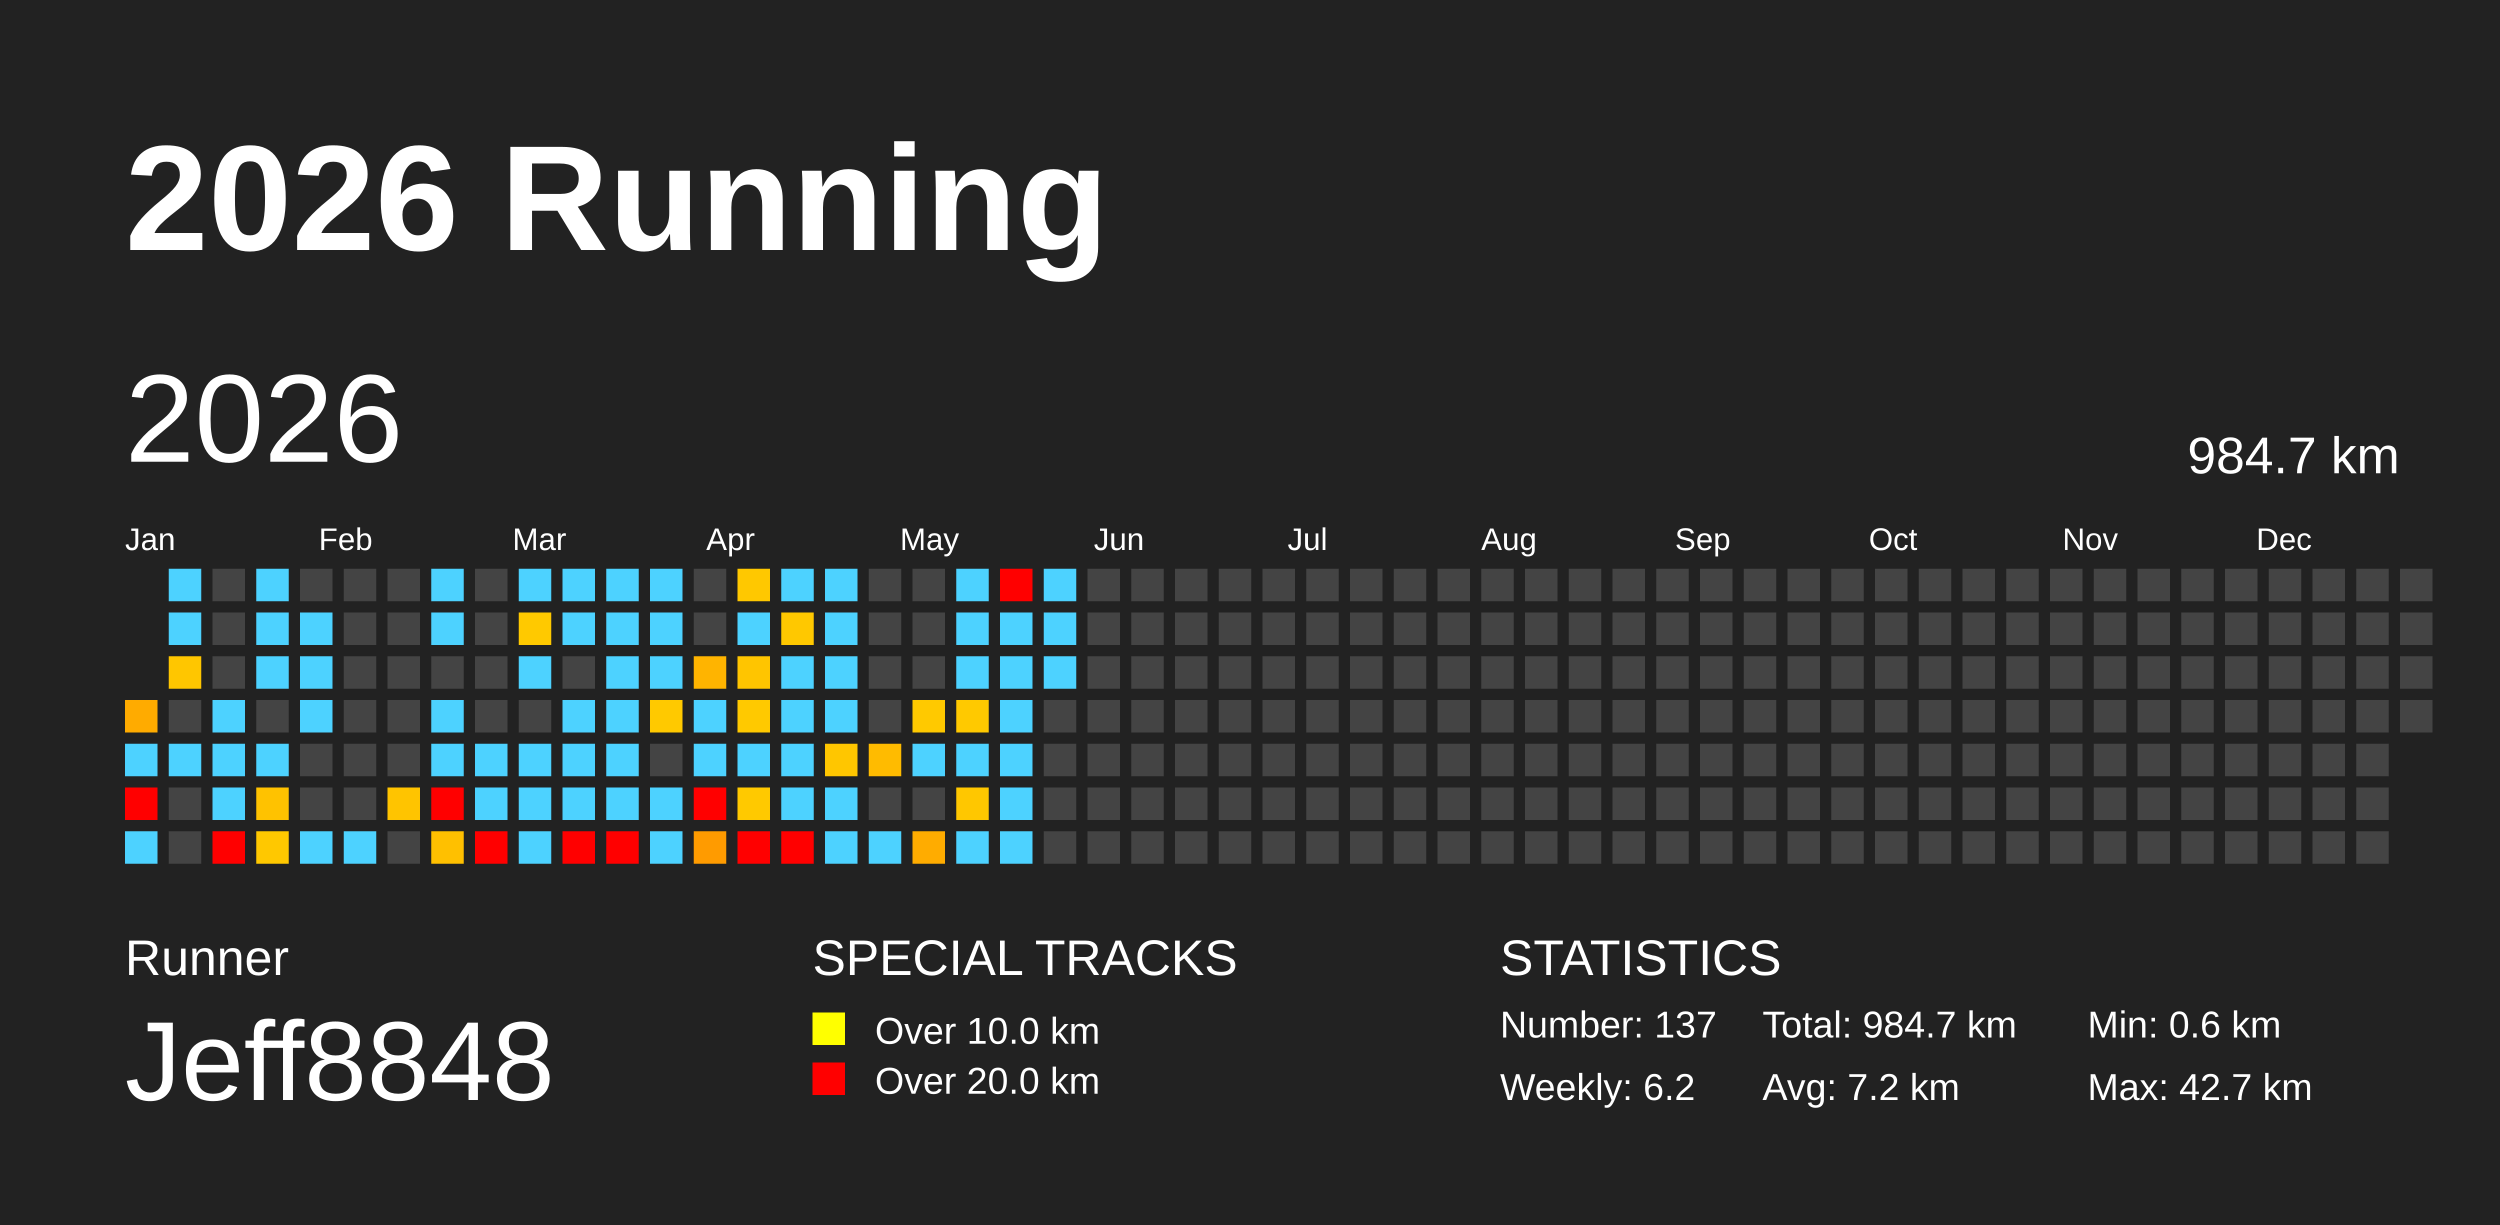
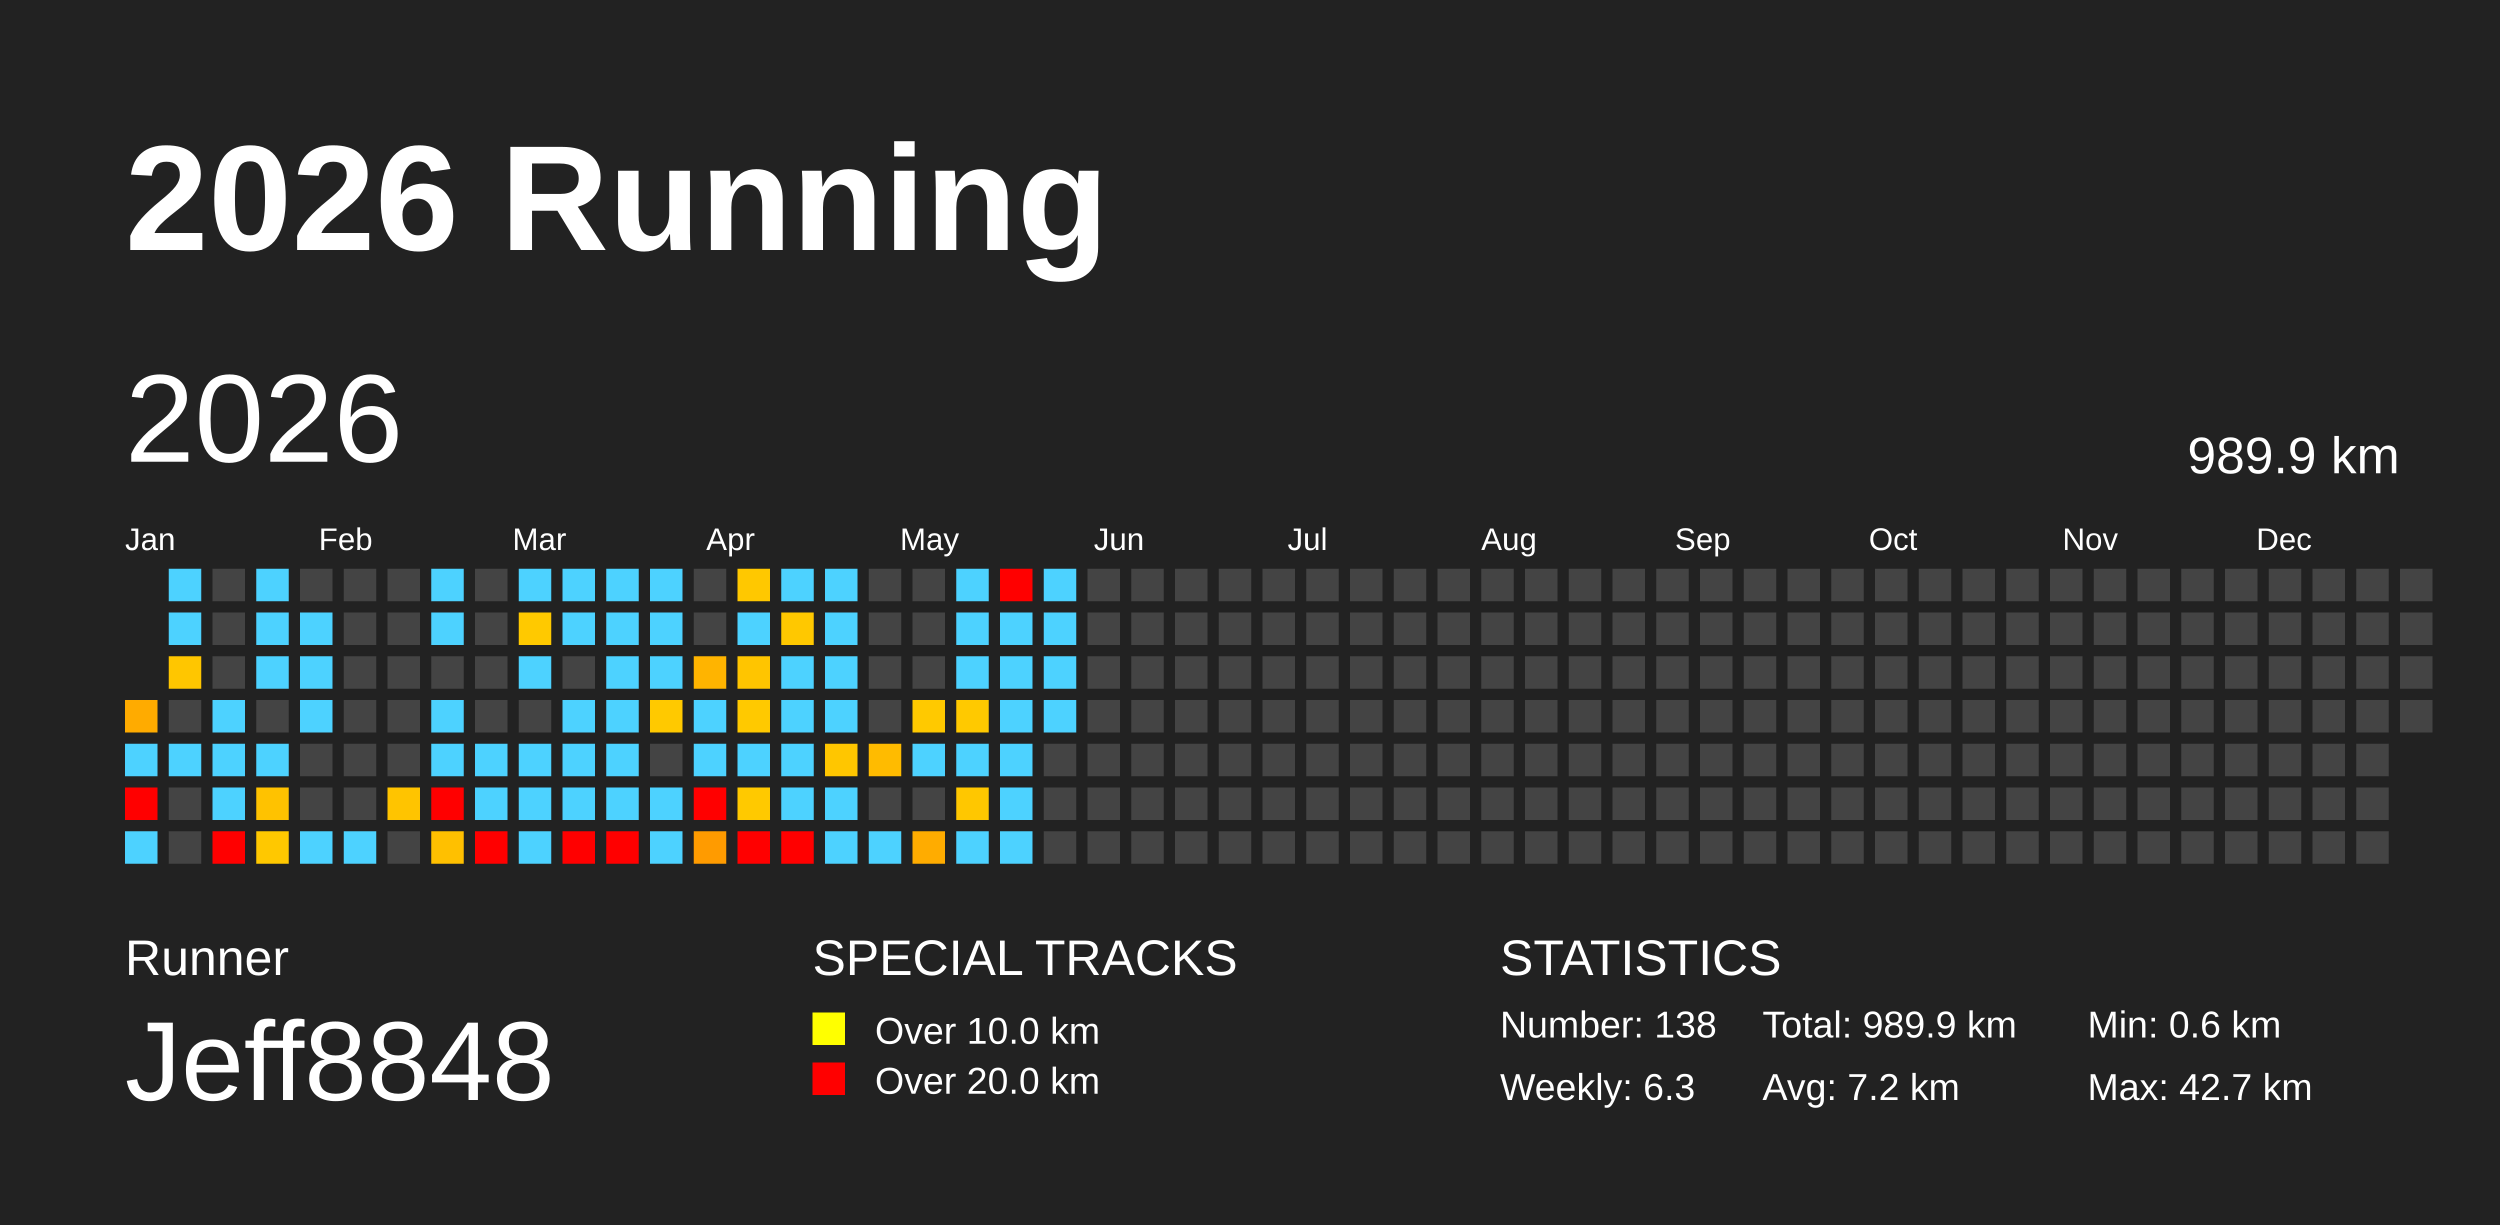
<svg xmlns="http://www.w3.org/2000/svg" baseProfile="full" height="98mm" version="1.1" viewBox="0,0,200,98" width="200mm">
  <defs />
  <rect fill="#222222" height="98" width="200" x="0" y="0" />
  <text fill="#FFFFFF" style="font-size:12px; font-family:Arial; font-weight:bold;" x="10" y="20">2026 Running</text>
  <text fill="#FFFFFF" style="font-size:4px; font-family:Arial" x="10" y="78">Runner</text>
  <text fill="#FFFFFF" style="font-size:9px; font-family:Arial" x="10" y="88">Jeff8848</text>
  <text fill="#FFFFFF" style="font-size:4px; font-family:Arial" x="65" y="78">SPECIAL TRACKS</text>
  <rect fill="yellow" height="2.6" width="2.6" x="65" y="81" />
  <text fill="#FFFFFF" style="font-size:3px; font-family:Arial" x="70" y="83.5">Over 10.0 km</text>
  <rect fill="red" height="2.6" width="2.6" x="65" y="85" />
  <text fill="#FFFFFF" style="font-size:3px; font-family:Arial" x="70" y="87.5">Over 20.0 km</text>
  <text fill="#FFFFFF" style="font-size:4px; font-family:Arial" x="120" y="78">STATISTICS</text>
-   <text fill="#FFFFFF" style="font-size:3px; font-family:Arial" x="120" y="83">Number: 137</text>
-   <text fill="#FFFFFF" style="font-size:3px; font-family:Arial" x="120" y="88">Weekly: 6.2</text>
-   <text fill="#FFFFFF" style="font-size:3px; font-family:Arial" x="141" y="83">Total: 984.7 km</text>
+   <text fill="#FFFFFF" style="font-size:3px; font-family:Arial" x="120" y="83">Number: 138</text>
+   <text fill="#FFFFFF" style="font-size:3px; font-family:Arial" x="120" y="88">Weekly: 6.3</text>
+   <text fill="#FFFFFF" style="font-size:3px; font-family:Arial" x="141" y="83">Total: 989.9 km</text>
  <text fill="#FFFFFF" style="font-size:3px; font-family:Arial" x="141" y="88">Avg: 7.2 km</text>
  <text fill="#FFFFFF" style="font-size:3px; font-family:Arial" x="167" y="83">Min: 0.6 km</text>
  <text fill="#FFFFFF" style="font-size:3px; font-family:Arial" x="167" y="88">Max: 42.7 km</text>
  <text dominant-baseline="hanging" fill="#FFFFFF" style="font-size:10.0px; font-family:Arial;" x="10" y="30">2026</text>
-   <text dominant-baseline="hanging" fill="#FFFFFF" style="font-size:4.125px; font-family:Arial;" x="175" y="35">984.7 km</text>
+   <text dominant-baseline="hanging" fill="#FFFFFF" style="font-size:4.125px; font-family:Arial;" x="175" y="35">989.9 km</text>
  <text fill="#FFFFFF" style="font-size:2.5px; font-family:Arial" x="10.0" y="44">Jan</text>
  <text fill="#FFFFFF" style="font-size:2.5px; font-family:Arial" x="25.5" y="44">Feb</text>
  <text fill="#FFFFFF" style="font-size:2.5px; font-family:Arial" x="41.0" y="44">Mar</text>
  <text fill="#FFFFFF" style="font-size:2.5px; font-family:Arial" x="56.5" y="44">Apr</text>
  <text fill="#FFFFFF" style="font-size:2.5px; font-family:Arial" x="72.0" y="44">May</text>
  <text fill="#FFFFFF" style="font-size:2.5px; font-family:Arial" x="87.5" y="44">Jun</text>
  <text fill="#FFFFFF" style="font-size:2.5px; font-family:Arial" x="103.0" y="44">Jul</text>
  <text fill="#FFFFFF" style="font-size:2.5px; font-family:Arial" x="118.5" y="44">Aug</text>
  <text fill="#FFFFFF" style="font-size:2.5px; font-family:Arial" x="134.0" y="44">Sep</text>
  <text fill="#FFFFFF" style="font-size:2.5px; font-family:Arial" x="149.5" y="44">Oct</text>
  <text fill="#FFFFFF" style="font-size:2.5px; font-family:Arial" x="165.0" y="44">Nov</text>
  <text fill="#FFFFFF" style="font-size:2.5px; font-family:Arial" x="180.5" y="44">Dec</text>
  <rect fill="#ffab00" height="2.6" width="2.6" x="10.0" y="56.0" />
  <rect fill="#4dd2ff" height="2.6" width="2.6" x="10.0" y="59.5" />
  <rect fill="red" height="2.6" width="2.6" x="10.0" y="63.0" />
  <rect fill="#4dd2ff" height="2.6" width="2.6" x="10.0" y="66.5" />
  <rect fill="#4dd2ff" height="2.6" width="2.6" x="13.5" y="45.5" />
  <rect fill="#4dd2ff" height="2.6" width="2.6" x="13.5" y="49.0" />
  <rect fill="#ffc600" height="2.6" width="2.6" x="13.5" y="52.5" />
  <rect fill="#444444" height="2.6" width="2.6" x="13.5" y="56.0" />
  <rect fill="#4dd2ff" height="2.6" width="2.6" x="13.5" y="59.5" />
  <rect fill="#444444" height="2.6" width="2.6" x="13.5" y="63.0" />
  <rect fill="#444444" height="2.6" width="2.6" x="13.5" y="66.5" />
  <rect fill="#444444" height="2.6" width="2.6" x="17.0" y="45.5" />
  <rect fill="#444444" height="2.6" width="2.6" x="17.0" y="49.0" />
  <rect fill="#444444" height="2.6" width="2.6" x="17.0" y="52.5" />
  <rect fill="#4dd2ff" height="2.6" width="2.6" x="17.0" y="56.0" />
  <rect fill="#4dd2ff" height="2.6" width="2.6" x="17.0" y="59.5" />
  <rect fill="#4dd2ff" height="2.6" width="2.6" x="17.0" y="63.0" />
  <rect fill="red" height="2.6" width="2.6" x="17.0" y="66.5" />
  <rect fill="#4dd2ff" height="2.6" width="2.6" x="20.5" y="45.5" />
  <rect fill="#4dd2ff" height="2.6" width="2.6" x="20.5" y="49.0" />
  <rect fill="#4dd2ff" height="2.6" width="2.6" x="20.5" y="52.5" />
  <rect fill="#444444" height="2.6" width="2.6" x="20.5" y="56.0" />
  <rect fill="#4dd2ff" height="2.6" width="2.6" x="20.5" y="59.5" />
  <rect fill="#ffc200" height="2.6" width="2.6" x="20.5" y="63.0" />
  <rect fill="#ffc800" height="2.6" width="2.6" x="20.5" y="66.5" />
  <rect fill="#444444" height="2.6" width="2.6" x="24.0" y="45.5" />
  <rect fill="#4dd2ff" height="2.6" width="2.6" x="24.0" y="49.0" />
  <rect fill="#4dd2ff" height="2.6" width="2.6" x="24.0" y="52.5" />
  <rect fill="#4dd2ff" height="2.6" width="2.6" x="24.0" y="56.0" />
  <rect fill="#444444" height="2.6" width="2.6" x="24.0" y="59.5" />
  <rect fill="#444444" height="2.6" width="2.6" x="24.0" y="63.0" />
  <rect fill="#4dd2ff" height="2.6" width="2.6" x="24.0" y="66.5" />
  <rect fill="#444444" height="2.6" width="2.6" x="27.5" y="45.5" />
  <rect fill="#444444" height="2.6" width="2.6" x="27.5" y="49.0" />
  <rect fill="#444444" height="2.6" width="2.6" x="27.5" y="52.5" />
  <rect fill="#444444" height="2.6" width="2.6" x="27.5" y="56.0" />
  <rect fill="#444444" height="2.6" width="2.6" x="27.5" y="59.5" />
  <rect fill="#444444" height="2.6" width="2.6" x="27.5" y="63.0" />
  <rect fill="#4dd2ff" height="2.6" width="2.6" x="27.5" y="66.5" />
  <rect fill="#444444" height="2.6" width="2.6" x="31.0" y="45.5" />
  <rect fill="#444444" height="2.6" width="2.6" x="31.0" y="49.0" />
  <rect fill="#444444" height="2.6" width="2.6" x="31.0" y="52.5" />
  <rect fill="#444444" height="2.6" width="2.6" x="31.0" y="56.0" />
  <rect fill="#444444" height="2.6" width="2.6" x="31.0" y="59.5" />
  <rect fill="#ffc400" height="2.6" width="2.6" x="31.0" y="63.0" />
  <rect fill="#444444" height="2.6" width="2.6" x="31.0" y="66.5" />
  <rect fill="#4dd2ff" height="2.6" width="2.6" x="34.5" y="45.5" />
  <rect fill="#4dd2ff" height="2.6" width="2.6" x="34.5" y="49.0" />
  <rect fill="#444444" height="2.6" width="2.6" x="34.5" y="52.5" />
  <rect fill="#4dd2ff" height="2.6" width="2.6" x="34.5" y="56.0" />
  <rect fill="#4dd2ff" height="2.6" width="2.6" x="34.5" y="59.5" />
  <rect fill="red" height="2.6" width="2.6" x="34.5" y="63.0" />
  <rect fill="#ffc000" height="2.6" width="2.6" x="34.5" y="66.5" />
  <rect fill="#444444" height="2.6" width="2.6" x="38.0" y="45.5" />
  <rect fill="#444444" height="2.6" width="2.6" x="38.0" y="49.0" />
  <rect fill="#444444" height="2.6" width="2.6" x="38.0" y="52.5" />
  <rect fill="#444444" height="2.6" width="2.6" x="38.0" y="56.0" />
  <rect fill="#4dd2ff" height="2.6" width="2.6" x="38.0" y="59.5" />
  <rect fill="#4dd2ff" height="2.6" width="2.6" x="38.0" y="63.0" />
  <rect fill="red" height="2.6" width="2.6" x="38.0" y="66.5" />
  <rect fill="#4dd2ff" height="2.6" width="2.6" x="41.5" y="45.5" />
  <rect fill="#ffc900" height="2.6" width="2.6" x="41.5" y="49.0" />
  <rect fill="#4dd2ff" height="2.6" width="2.6" x="41.5" y="52.5" />
  <rect fill="#444444" height="2.6" width="2.6" x="41.5" y="56.0" />
  <rect fill="#4dd2ff" height="2.6" width="2.6" x="41.5" y="59.5" />
  <rect fill="#4dd2ff" height="2.6" width="2.6" x="41.5" y="63.0" />
  <rect fill="#4dd2ff" height="2.6" width="2.6" x="41.5" y="66.5" />
  <rect fill="#4dd2ff" height="2.6" width="2.6" x="45.0" y="45.5" />
  <rect fill="#4dd2ff" height="2.6" width="2.6" x="45.0" y="49.0" />
  <rect fill="#444444" height="2.6" width="2.6" x="45.0" y="52.5" />
  <rect fill="#4dd2ff" height="2.6" width="2.6" x="45.0" y="56.0" />
  <rect fill="#4dd2ff" height="2.6" width="2.6" x="45.0" y="59.5" />
  <rect fill="#4dd2ff" height="2.6" width="2.6" x="45.0" y="63.0" />
  <rect fill="red" height="2.6" width="2.6" x="45.0" y="66.5" />
  <rect fill="#4dd2ff" height="2.6" width="2.6" x="48.5" y="45.5" />
  <rect fill="#4dd2ff" height="2.6" width="2.6" x="48.5" y="49.0" />
  <rect fill="#4dd2ff" height="2.6" width="2.6" x="48.5" y="52.5" />
  <rect fill="#4dd2ff" height="2.6" width="2.6" x="48.5" y="56.0" />
  <rect fill="#4dd2ff" height="2.6" width="2.6" x="48.5" y="59.5" />
  <rect fill="#4dd2ff" height="2.6" width="2.6" x="48.5" y="63.0" />
  <rect fill="red" height="2.6" width="2.6" x="48.5" y="66.5" />
  <rect fill="#4dd2ff" height="2.6" width="2.6" x="52.0" y="45.5" />
  <rect fill="#4dd2ff" height="2.6" width="2.6" x="52.0" y="49.0" />
  <rect fill="#4dd2ff" height="2.6" width="2.6" x="52.0" y="52.5" />
  <rect fill="#ffc900" height="2.6" width="2.6" x="52.0" y="56.0" />
  <rect fill="#444444" height="2.6" width="2.6" x="52.0" y="59.5" />
  <rect fill="#4dd2ff" height="2.6" width="2.6" x="52.0" y="63.0" />
  <rect fill="#4dd2ff" height="2.6" width="2.6" x="52.0" y="66.5" />
  <rect fill="#444444" height="2.6" width="2.6" x="55.5" y="45.5" />
  <rect fill="#444444" height="2.6" width="2.6" x="55.5" y="49.0" />
  <rect fill="#ffb400" height="2.6" width="2.6" x="55.5" y="52.5" />
  <rect fill="#4dd2ff" height="2.6" width="2.6" x="55.5" y="56.0" />
  <rect fill="#4dd2ff" height="2.6" width="2.6" x="55.5" y="59.5" />
  <rect fill="red" height="2.6" width="2.6" x="55.5" y="63.0" />
  <rect fill="#ff9b00" height="2.6" width="2.6" x="55.5" y="66.5" />
  <rect fill="#ffc800" height="2.6" width="2.6" x="59.0" y="45.5" />
  <rect fill="#4dd2ff" height="2.6" width="2.6" x="59.0" y="49.0" />
  <rect fill="#ffc500" height="2.6" width="2.6" x="59.0" y="52.5" />
  <rect fill="#ffc900" height="2.6" width="2.6" x="59.0" y="56.0" />
  <rect fill="#4dd2ff" height="2.6" width="2.6" x="59.0" y="59.5" />
  <rect fill="#ffc900" height="2.6" width="2.6" x="59.0" y="63.0" />
  <rect fill="red" height="2.6" width="2.6" x="59.0" y="66.5" />
  <rect fill="#4dd2ff" height="2.6" width="2.6" x="62.5" y="45.5" />
  <rect fill="#ffc800" height="2.6" width="2.6" x="62.5" y="49.0" />
  <rect fill="#4dd2ff" height="2.6" width="2.6" x="62.5" y="52.5" />
  <rect fill="#4dd2ff" height="2.6" width="2.6" x="62.5" y="56.0" />
  <rect fill="#4dd2ff" height="2.6" width="2.6" x="62.5" y="59.5" />
  <rect fill="#4dd2ff" height="2.6" width="2.6" x="62.5" y="63.0" />
  <rect fill="red" height="2.6" width="2.6" x="62.5" y="66.5" />
  <rect fill="#4dd2ff" height="2.6" width="2.6" x="66.0" y="45.5" />
  <rect fill="#4dd2ff" height="2.6" width="2.6" x="66.0" y="49.0" />
  <rect fill="#4dd2ff" height="2.6" width="2.6" x="66.0" y="52.5" />
  <rect fill="#4dd2ff" height="2.6" width="2.6" x="66.0" y="56.0" />
  <rect fill="#ffc600" height="2.6" width="2.6" x="66.0" y="59.5" />
  <rect fill="#4dd2ff" height="2.6" width="2.6" x="66.0" y="63.0" />
  <rect fill="#4dd2ff" height="2.6" width="2.6" x="66.0" y="66.5" />
  <rect fill="#444444" height="2.6" width="2.6" x="69.5" y="45.5" />
  <rect fill="#444444" height="2.6" width="2.6" x="69.5" y="49.0" />
  <rect fill="#444444" height="2.6" width="2.6" x="69.5" y="52.5" />
  <rect fill="#444444" height="2.6" width="2.6" x="69.5" y="56.0" />
  <rect fill="#ffbb00" height="2.6" width="2.6" x="69.5" y="59.5" />
  <rect fill="#444444" height="2.6" width="2.6" x="69.5" y="63.0" />
  <rect fill="#4dd2ff" height="2.6" width="2.6" x="69.5" y="66.5" />
  <rect fill="#444444" height="2.6" width="2.6" x="73.0" y="45.5" />
  <rect fill="#444444" height="2.6" width="2.6" x="73.0" y="49.0" />
  <rect fill="#444444" height="2.6" width="2.6" x="73.0" y="52.5" />
  <rect fill="#ffc900" height="2.6" width="2.6" x="73.0" y="56.0" />
  <rect fill="#4dd2ff" height="2.6" width="2.6" x="73.0" y="59.5" />
  <rect fill="#444444" height="2.6" width="2.6" x="73.0" y="63.0" />
  <rect fill="#ffac00" height="2.6" width="2.6" x="73.0" y="66.5" />
  <rect fill="#4dd2ff" height="2.6" width="2.6" x="76.5" y="45.5" />
  <rect fill="#4dd2ff" height="2.6" width="2.6" x="76.5" y="49.0" />
  <rect fill="#4dd2ff" height="2.6" width="2.6" x="76.5" y="52.5" />
  <rect fill="#ffc900" height="2.6" width="2.6" x="76.5" y="56.0" />
  <rect fill="#4dd2ff" height="2.6" width="2.6" x="76.5" y="59.5" />
  <rect fill="#ffc700" height="2.6" width="2.6" x="76.5" y="63.0" />
  <rect fill="#4dd2ff" height="2.6" width="2.6" x="76.5" y="66.5" />
  <rect fill="red" height="2.6" width="2.6" x="80.0" y="45.5" />
  <rect fill="#4dd2ff" height="2.6" width="2.6" x="80.0" y="49.0" />
  <rect fill="#4dd2ff" height="2.6" width="2.6" x="80.0" y="52.5" />
  <rect fill="#4dd2ff" height="2.6" width="2.6" x="80.0" y="56.0" />
  <rect fill="#4dd2ff" height="2.6" width="2.6" x="80.0" y="59.5" />
  <rect fill="#4dd2ff" height="2.6" width="2.6" x="80.0" y="63.0" />
  <rect fill="#4dd2ff" height="2.6" width="2.6" x="80.0" y="66.5" />
  <rect fill="#4dd2ff" height="2.6" width="2.6" x="83.5" y="45.5" />
  <rect fill="#4dd2ff" height="2.6" width="2.6" x="83.5" y="49.0" />
  <rect fill="#4dd2ff" height="2.6" width="2.6" x="83.5" y="52.5" />
-   <rect fill="#444444" height="2.6" width="2.6" x="83.5" y="56.0" />
+   <rect fill="#4dd2ff" height="2.6" width="2.6" x="83.5" y="56.0" />
  <rect fill="#444444" height="2.6" width="2.6" x="83.5" y="59.5" />
  <rect fill="#444444" height="2.6" width="2.6" x="83.5" y="63.0" />
  <rect fill="#444444" height="2.6" width="2.6" x="83.5" y="66.5" />
  <rect fill="#444444" height="2.6" width="2.6" x="87.0" y="45.5" />
  <rect fill="#444444" height="2.6" width="2.6" x="87.0" y="49.0" />
  <rect fill="#444444" height="2.6" width="2.6" x="87.0" y="52.5" />
  <rect fill="#444444" height="2.6" width="2.6" x="87.0" y="56.0" />
  <rect fill="#444444" height="2.6" width="2.6" x="87.0" y="59.5" />
  <rect fill="#444444" height="2.6" width="2.6" x="87.0" y="63.0" />
  <rect fill="#444444" height="2.6" width="2.6" x="87.0" y="66.5" />
  <rect fill="#444444" height="2.6" width="2.6" x="90.5" y="45.5" />
  <rect fill="#444444" height="2.6" width="2.6" x="90.5" y="49.0" />
  <rect fill="#444444" height="2.6" width="2.6" x="90.5" y="52.5" />
  <rect fill="#444444" height="2.6" width="2.6" x="90.5" y="56.0" />
  <rect fill="#444444" height="2.6" width="2.6" x="90.5" y="59.5" />
  <rect fill="#444444" height="2.6" width="2.6" x="90.5" y="63.0" />
  <rect fill="#444444" height="2.6" width="2.6" x="90.5" y="66.5" />
  <rect fill="#444444" height="2.6" width="2.6" x="94.0" y="45.5" />
  <rect fill="#444444" height="2.6" width="2.6" x="94.0" y="49.0" />
  <rect fill="#444444" height="2.6" width="2.6" x="94.0" y="52.5" />
  <rect fill="#444444" height="2.6" width="2.6" x="94.0" y="56.0" />
  <rect fill="#444444" height="2.6" width="2.6" x="94.0" y="59.5" />
  <rect fill="#444444" height="2.6" width="2.6" x="94.0" y="63.0" />
  <rect fill="#444444" height="2.6" width="2.6" x="94.0" y="66.5" />
  <rect fill="#444444" height="2.6" width="2.6" x="97.5" y="45.5" />
  <rect fill="#444444" height="2.6" width="2.6" x="97.5" y="49.0" />
  <rect fill="#444444" height="2.6" width="2.6" x="97.5" y="52.5" />
  <rect fill="#444444" height="2.6" width="2.6" x="97.5" y="56.0" />
  <rect fill="#444444" height="2.6" width="2.6" x="97.5" y="59.5" />
  <rect fill="#444444" height="2.6" width="2.6" x="97.5" y="63.0" />
  <rect fill="#444444" height="2.6" width="2.6" x="97.5" y="66.5" />
  <rect fill="#444444" height="2.6" width="2.6" x="101.0" y="45.5" />
  <rect fill="#444444" height="2.6" width="2.6" x="101.0" y="49.0" />
  <rect fill="#444444" height="2.6" width="2.6" x="101.0" y="52.5" />
  <rect fill="#444444" height="2.6" width="2.6" x="101.0" y="56.0" />
  <rect fill="#444444" height="2.6" width="2.6" x="101.0" y="59.5" />
  <rect fill="#444444" height="2.6" width="2.6" x="101.0" y="63.0" />
  <rect fill="#444444" height="2.6" width="2.6" x="101.0" y="66.5" />
  <rect fill="#444444" height="2.6" width="2.6" x="104.5" y="45.5" />
  <rect fill="#444444" height="2.6" width="2.6" x="104.5" y="49.0" />
  <rect fill="#444444" height="2.6" width="2.6" x="104.5" y="52.5" />
  <rect fill="#444444" height="2.6" width="2.6" x="104.5" y="56.0" />
  <rect fill="#444444" height="2.6" width="2.6" x="104.5" y="59.5" />
  <rect fill="#444444" height="2.6" width="2.6" x="104.5" y="63.0" />
  <rect fill="#444444" height="2.6" width="2.6" x="104.5" y="66.5" />
  <rect fill="#444444" height="2.6" width="2.6" x="108.0" y="45.5" />
  <rect fill="#444444" height="2.6" width="2.6" x="108.0" y="49.0" />
  <rect fill="#444444" height="2.6" width="2.6" x="108.0" y="52.5" />
  <rect fill="#444444" height="2.6" width="2.6" x="108.0" y="56.0" />
  <rect fill="#444444" height="2.6" width="2.6" x="108.0" y="59.5" />
  <rect fill="#444444" height="2.6" width="2.6" x="108.0" y="63.0" />
  <rect fill="#444444" height="2.6" width="2.6" x="108.0" y="66.5" />
  <rect fill="#444444" height="2.6" width="2.6" x="111.5" y="45.5" />
  <rect fill="#444444" height="2.6" width="2.6" x="111.5" y="49.0" />
  <rect fill="#444444" height="2.6" width="2.6" x="111.5" y="52.5" />
  <rect fill="#444444" height="2.6" width="2.6" x="111.5" y="56.0" />
  <rect fill="#444444" height="2.6" width="2.6" x="111.5" y="59.5" />
  <rect fill="#444444" height="2.6" width="2.6" x="111.5" y="63.0" />
  <rect fill="#444444" height="2.6" width="2.6" x="111.5" y="66.5" />
  <rect fill="#444444" height="2.6" width="2.6" x="115.0" y="45.5" />
  <rect fill="#444444" height="2.6" width="2.6" x="115.0" y="49.0" />
  <rect fill="#444444" height="2.6" width="2.6" x="115.0" y="52.5" />
  <rect fill="#444444" height="2.6" width="2.6" x="115.0" y="56.0" />
  <rect fill="#444444" height="2.6" width="2.6" x="115.0" y="59.5" />
  <rect fill="#444444" height="2.6" width="2.6" x="115.0" y="63.0" />
  <rect fill="#444444" height="2.6" width="2.6" x="115.0" y="66.5" />
  <rect fill="#444444" height="2.6" width="2.6" x="118.5" y="45.5" />
  <rect fill="#444444" height="2.6" width="2.6" x="118.5" y="49.0" />
  <rect fill="#444444" height="2.6" width="2.6" x="118.5" y="52.5" />
  <rect fill="#444444" height="2.6" width="2.6" x="118.5" y="56.0" />
  <rect fill="#444444" height="2.6" width="2.6" x="118.5" y="59.5" />
  <rect fill="#444444" height="2.6" width="2.6" x="118.5" y="63.0" />
  <rect fill="#444444" height="2.6" width="2.6" x="118.5" y="66.5" />
  <rect fill="#444444" height="2.6" width="2.6" x="122.0" y="45.5" />
  <rect fill="#444444" height="2.6" width="2.6" x="122.0" y="49.0" />
  <rect fill="#444444" height="2.6" width="2.6" x="122.0" y="52.5" />
  <rect fill="#444444" height="2.6" width="2.6" x="122.0" y="56.0" />
  <rect fill="#444444" height="2.6" width="2.6" x="122.0" y="59.5" />
  <rect fill="#444444" height="2.6" width="2.6" x="122.0" y="63.0" />
  <rect fill="#444444" height="2.6" width="2.6" x="122.0" y="66.5" />
  <rect fill="#444444" height="2.6" width="2.6" x="125.5" y="45.5" />
  <rect fill="#444444" height="2.6" width="2.6" x="125.5" y="49.0" />
  <rect fill="#444444" height="2.6" width="2.6" x="125.5" y="52.5" />
  <rect fill="#444444" height="2.6" width="2.6" x="125.5" y="56.0" />
  <rect fill="#444444" height="2.6" width="2.6" x="125.5" y="59.5" />
  <rect fill="#444444" height="2.6" width="2.6" x="125.5" y="63.0" />
  <rect fill="#444444" height="2.6" width="2.6" x="125.5" y="66.5" />
  <rect fill="#444444" height="2.6" width="2.6" x="129.0" y="45.5" />
  <rect fill="#444444" height="2.6" width="2.6" x="129.0" y="49.0" />
  <rect fill="#444444" height="2.6" width="2.6" x="129.0" y="52.5" />
  <rect fill="#444444" height="2.6" width="2.6" x="129.0" y="56.0" />
  <rect fill="#444444" height="2.6" width="2.6" x="129.0" y="59.5" />
  <rect fill="#444444" height="2.6" width="2.6" x="129.0" y="63.0" />
  <rect fill="#444444" height="2.6" width="2.6" x="129.0" y="66.5" />
  <rect fill="#444444" height="2.6" width="2.6" x="132.5" y="45.5" />
  <rect fill="#444444" height="2.6" width="2.6" x="132.5" y="49.0" />
  <rect fill="#444444" height="2.6" width="2.6" x="132.5" y="52.5" />
  <rect fill="#444444" height="2.6" width="2.6" x="132.5" y="56.0" />
  <rect fill="#444444" height="2.6" width="2.6" x="132.5" y="59.5" />
  <rect fill="#444444" height="2.6" width="2.6" x="132.5" y="63.0" />
  <rect fill="#444444" height="2.6" width="2.6" x="132.5" y="66.5" />
  <rect fill="#444444" height="2.6" width="2.6" x="136.0" y="45.5" />
  <rect fill="#444444" height="2.6" width="2.6" x="136.0" y="49.0" />
  <rect fill="#444444" height="2.6" width="2.6" x="136.0" y="52.5" />
  <rect fill="#444444" height="2.6" width="2.6" x="136.0" y="56.0" />
  <rect fill="#444444" height="2.6" width="2.6" x="136.0" y="59.5" />
  <rect fill="#444444" height="2.6" width="2.6" x="136.0" y="63.0" />
  <rect fill="#444444" height="2.6" width="2.6" x="136.0" y="66.5" />
  <rect fill="#444444" height="2.6" width="2.6" x="139.5" y="45.5" />
  <rect fill="#444444" height="2.6" width="2.6" x="139.5" y="49.0" />
  <rect fill="#444444" height="2.6" width="2.6" x="139.5" y="52.5" />
  <rect fill="#444444" height="2.6" width="2.6" x="139.5" y="56.0" />
  <rect fill="#444444" height="2.6" width="2.6" x="139.5" y="59.5" />
  <rect fill="#444444" height="2.6" width="2.6" x="139.5" y="63.0" />
  <rect fill="#444444" height="2.6" width="2.6" x="139.5" y="66.5" />
  <rect fill="#444444" height="2.6" width="2.6" x="143.0" y="45.5" />
  <rect fill="#444444" height="2.6" width="2.6" x="143.0" y="49.0" />
  <rect fill="#444444" height="2.6" width="2.6" x="143.0" y="52.5" />
  <rect fill="#444444" height="2.6" width="2.6" x="143.0" y="56.0" />
  <rect fill="#444444" height="2.6" width="2.6" x="143.0" y="59.5" />
  <rect fill="#444444" height="2.6" width="2.6" x="143.0" y="63.0" />
  <rect fill="#444444" height="2.6" width="2.6" x="143.0" y="66.5" />
  <rect fill="#444444" height="2.6" width="2.6" x="146.5" y="45.5" />
  <rect fill="#444444" height="2.6" width="2.6" x="146.5" y="49.0" />
  <rect fill="#444444" height="2.6" width="2.6" x="146.5" y="52.5" />
  <rect fill="#444444" height="2.6" width="2.6" x="146.5" y="56.0" />
  <rect fill="#444444" height="2.6" width="2.6" x="146.5" y="59.5" />
  <rect fill="#444444" height="2.6" width="2.6" x="146.5" y="63.0" />
  <rect fill="#444444" height="2.6" width="2.6" x="146.5" y="66.5" />
  <rect fill="#444444" height="2.6" width="2.6" x="150.0" y="45.5" />
  <rect fill="#444444" height="2.6" width="2.6" x="150.0" y="49.0" />
  <rect fill="#444444" height="2.6" width="2.6" x="150.0" y="52.5" />
  <rect fill="#444444" height="2.6" width="2.6" x="150.0" y="56.0" />
  <rect fill="#444444" height="2.6" width="2.6" x="150.0" y="59.5" />
  <rect fill="#444444" height="2.6" width="2.6" x="150.0" y="63.0" />
  <rect fill="#444444" height="2.6" width="2.6" x="150.0" y="66.5" />
  <rect fill="#444444" height="2.6" width="2.6" x="153.5" y="45.5" />
  <rect fill="#444444" height="2.6" width="2.6" x="153.5" y="49.0" />
  <rect fill="#444444" height="2.6" width="2.6" x="153.5" y="52.5" />
  <rect fill="#444444" height="2.6" width="2.6" x="153.5" y="56.0" />
  <rect fill="#444444" height="2.6" width="2.6" x="153.5" y="59.5" />
  <rect fill="#444444" height="2.6" width="2.6" x="153.5" y="63.0" />
  <rect fill="#444444" height="2.6" width="2.6" x="153.5" y="66.5" />
  <rect fill="#444444" height="2.6" width="2.6" x="157.0" y="45.5" />
  <rect fill="#444444" height="2.6" width="2.6" x="157.0" y="49.0" />
  <rect fill="#444444" height="2.6" width="2.6" x="157.0" y="52.5" />
  <rect fill="#444444" height="2.6" width="2.6" x="157.0" y="56.0" />
  <rect fill="#444444" height="2.6" width="2.6" x="157.0" y="59.5" />
  <rect fill="#444444" height="2.6" width="2.6" x="157.0" y="63.0" />
  <rect fill="#444444" height="2.6" width="2.6" x="157.0" y="66.5" />
  <rect fill="#444444" height="2.6" width="2.6" x="160.5" y="45.5" />
  <rect fill="#444444" height="2.6" width="2.6" x="160.5" y="49.0" />
  <rect fill="#444444" height="2.6" width="2.6" x="160.5" y="52.5" />
  <rect fill="#444444" height="2.6" width="2.6" x="160.5" y="56.0" />
  <rect fill="#444444" height="2.6" width="2.6" x="160.5" y="59.5" />
  <rect fill="#444444" height="2.6" width="2.6" x="160.5" y="63.0" />
  <rect fill="#444444" height="2.6" width="2.6" x="160.5" y="66.5" />
  <rect fill="#444444" height="2.6" width="2.6" x="164.0" y="45.5" />
  <rect fill="#444444" height="2.6" width="2.6" x="164.0" y="49.0" />
  <rect fill="#444444" height="2.6" width="2.6" x="164.0" y="52.5" />
  <rect fill="#444444" height="2.6" width="2.6" x="164.0" y="56.0" />
  <rect fill="#444444" height="2.6" width="2.6" x="164.0" y="59.5" />
  <rect fill="#444444" height="2.6" width="2.6" x="164.0" y="63.0" />
  <rect fill="#444444" height="2.6" width="2.6" x="164.0" y="66.5" />
  <rect fill="#444444" height="2.6" width="2.6" x="167.5" y="45.5" />
  <rect fill="#444444" height="2.6" width="2.6" x="167.5" y="49.0" />
  <rect fill="#444444" height="2.6" width="2.6" x="167.5" y="52.5" />
  <rect fill="#444444" height="2.6" width="2.6" x="167.5" y="56.0" />
  <rect fill="#444444" height="2.6" width="2.6" x="167.5" y="59.5" />
  <rect fill="#444444" height="2.6" width="2.6" x="167.5" y="63.0" />
  <rect fill="#444444" height="2.6" width="2.6" x="167.5" y="66.5" />
  <rect fill="#444444" height="2.6" width="2.6" x="171.0" y="45.5" />
  <rect fill="#444444" height="2.6" width="2.6" x="171.0" y="49.0" />
  <rect fill="#444444" height="2.6" width="2.6" x="171.0" y="52.5" />
  <rect fill="#444444" height="2.6" width="2.6" x="171.0" y="56.0" />
  <rect fill="#444444" height="2.6" width="2.6" x="171.0" y="59.5" />
  <rect fill="#444444" height="2.6" width="2.6" x="171.0" y="63.0" />
  <rect fill="#444444" height="2.6" width="2.6" x="171.0" y="66.5" />
  <rect fill="#444444" height="2.6" width="2.6" x="174.5" y="45.5" />
  <rect fill="#444444" height="2.6" width="2.6" x="174.5" y="49.0" />
  <rect fill="#444444" height="2.6" width="2.6" x="174.5" y="52.5" />
  <rect fill="#444444" height="2.6" width="2.6" x="174.5" y="56.0" />
  <rect fill="#444444" height="2.6" width="2.6" x="174.5" y="59.5" />
  <rect fill="#444444" height="2.6" width="2.6" x="174.5" y="63.0" />
  <rect fill="#444444" height="2.6" width="2.6" x="174.5" y="66.5" />
  <rect fill="#444444" height="2.6" width="2.6" x="178.0" y="45.5" />
  <rect fill="#444444" height="2.6" width="2.6" x="178.0" y="49.0" />
  <rect fill="#444444" height="2.6" width="2.6" x="178.0" y="52.5" />
  <rect fill="#444444" height="2.6" width="2.6" x="178.0" y="56.0" />
  <rect fill="#444444" height="2.6" width="2.6" x="178.0" y="59.5" />
  <rect fill="#444444" height="2.6" width="2.6" x="178.0" y="63.0" />
  <rect fill="#444444" height="2.6" width="2.6" x="178.0" y="66.5" />
  <rect fill="#444444" height="2.6" width="2.6" x="181.5" y="45.5" />
  <rect fill="#444444" height="2.6" width="2.6" x="181.5" y="49.0" />
  <rect fill="#444444" height="2.6" width="2.6" x="181.5" y="52.5" />
  <rect fill="#444444" height="2.6" width="2.6" x="181.5" y="56.0" />
  <rect fill="#444444" height="2.6" width="2.6" x="181.5" y="59.5" />
  <rect fill="#444444" height="2.6" width="2.6" x="181.5" y="63.0" />
  <rect fill="#444444" height="2.6" width="2.6" x="181.5" y="66.5" />
  <rect fill="#444444" height="2.6" width="2.6" x="185.0" y="45.5" />
  <rect fill="#444444" height="2.6" width="2.6" x="185.0" y="49.0" />
  <rect fill="#444444" height="2.6" width="2.6" x="185.0" y="52.5" />
  <rect fill="#444444" height="2.6" width="2.6" x="185.0" y="56.0" />
  <rect fill="#444444" height="2.6" width="2.6" x="185.0" y="59.5" />
  <rect fill="#444444" height="2.6" width="2.6" x="185.0" y="63.0" />
  <rect fill="#444444" height="2.6" width="2.6" x="185.0" y="66.5" />
  <rect fill="#444444" height="2.6" width="2.6" x="188.5" y="45.5" />
  <rect fill="#444444" height="2.6" width="2.6" x="188.5" y="49.0" />
  <rect fill="#444444" height="2.6" width="2.6" x="188.5" y="52.5" />
  <rect fill="#444444" height="2.6" width="2.6" x="188.5" y="56.0" />
  <rect fill="#444444" height="2.6" width="2.6" x="188.5" y="59.5" />
  <rect fill="#444444" height="2.6" width="2.6" x="188.5" y="63.0" />
  <rect fill="#444444" height="2.6" width="2.6" x="188.5" y="66.5" />
  <rect fill="#444444" height="2.6" width="2.6" x="192.0" y="45.5" />
  <rect fill="#444444" height="2.6" width="2.6" x="192.0" y="49.0" />
  <rect fill="#444444" height="2.6" width="2.6" x="192.0" y="52.5" />
  <rect fill="#444444" height="2.6" width="2.6" x="192.0" y="56.0" />
</svg>
